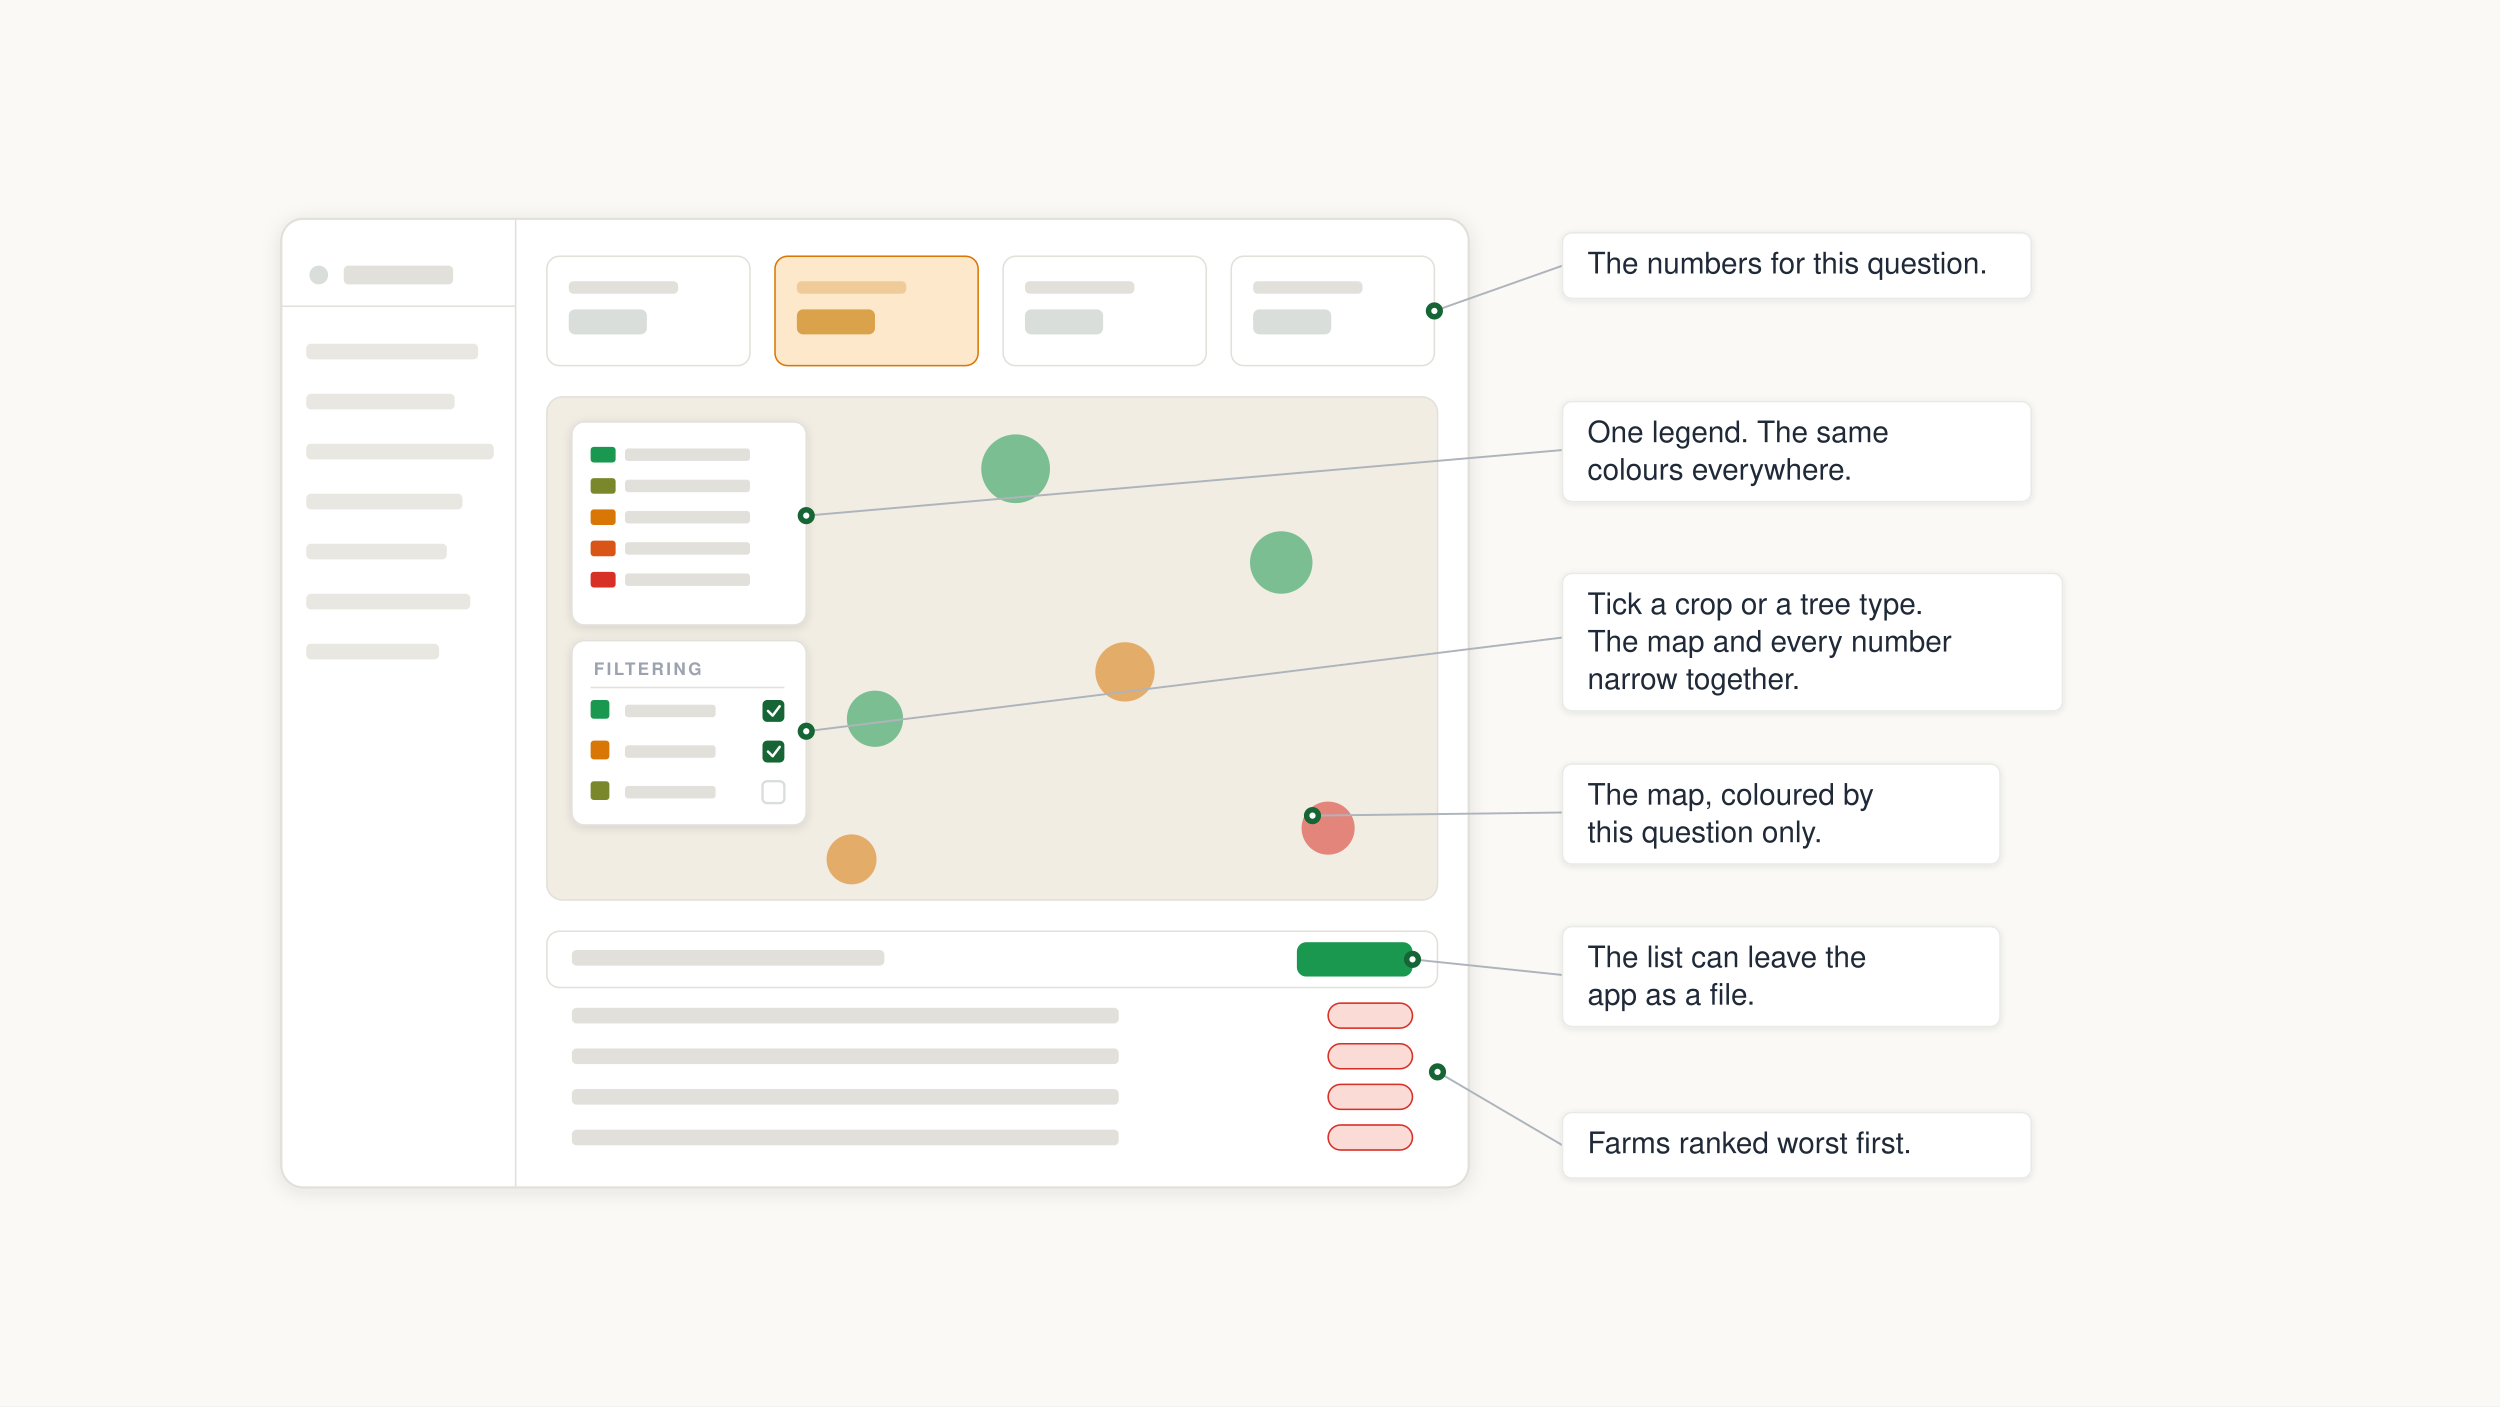
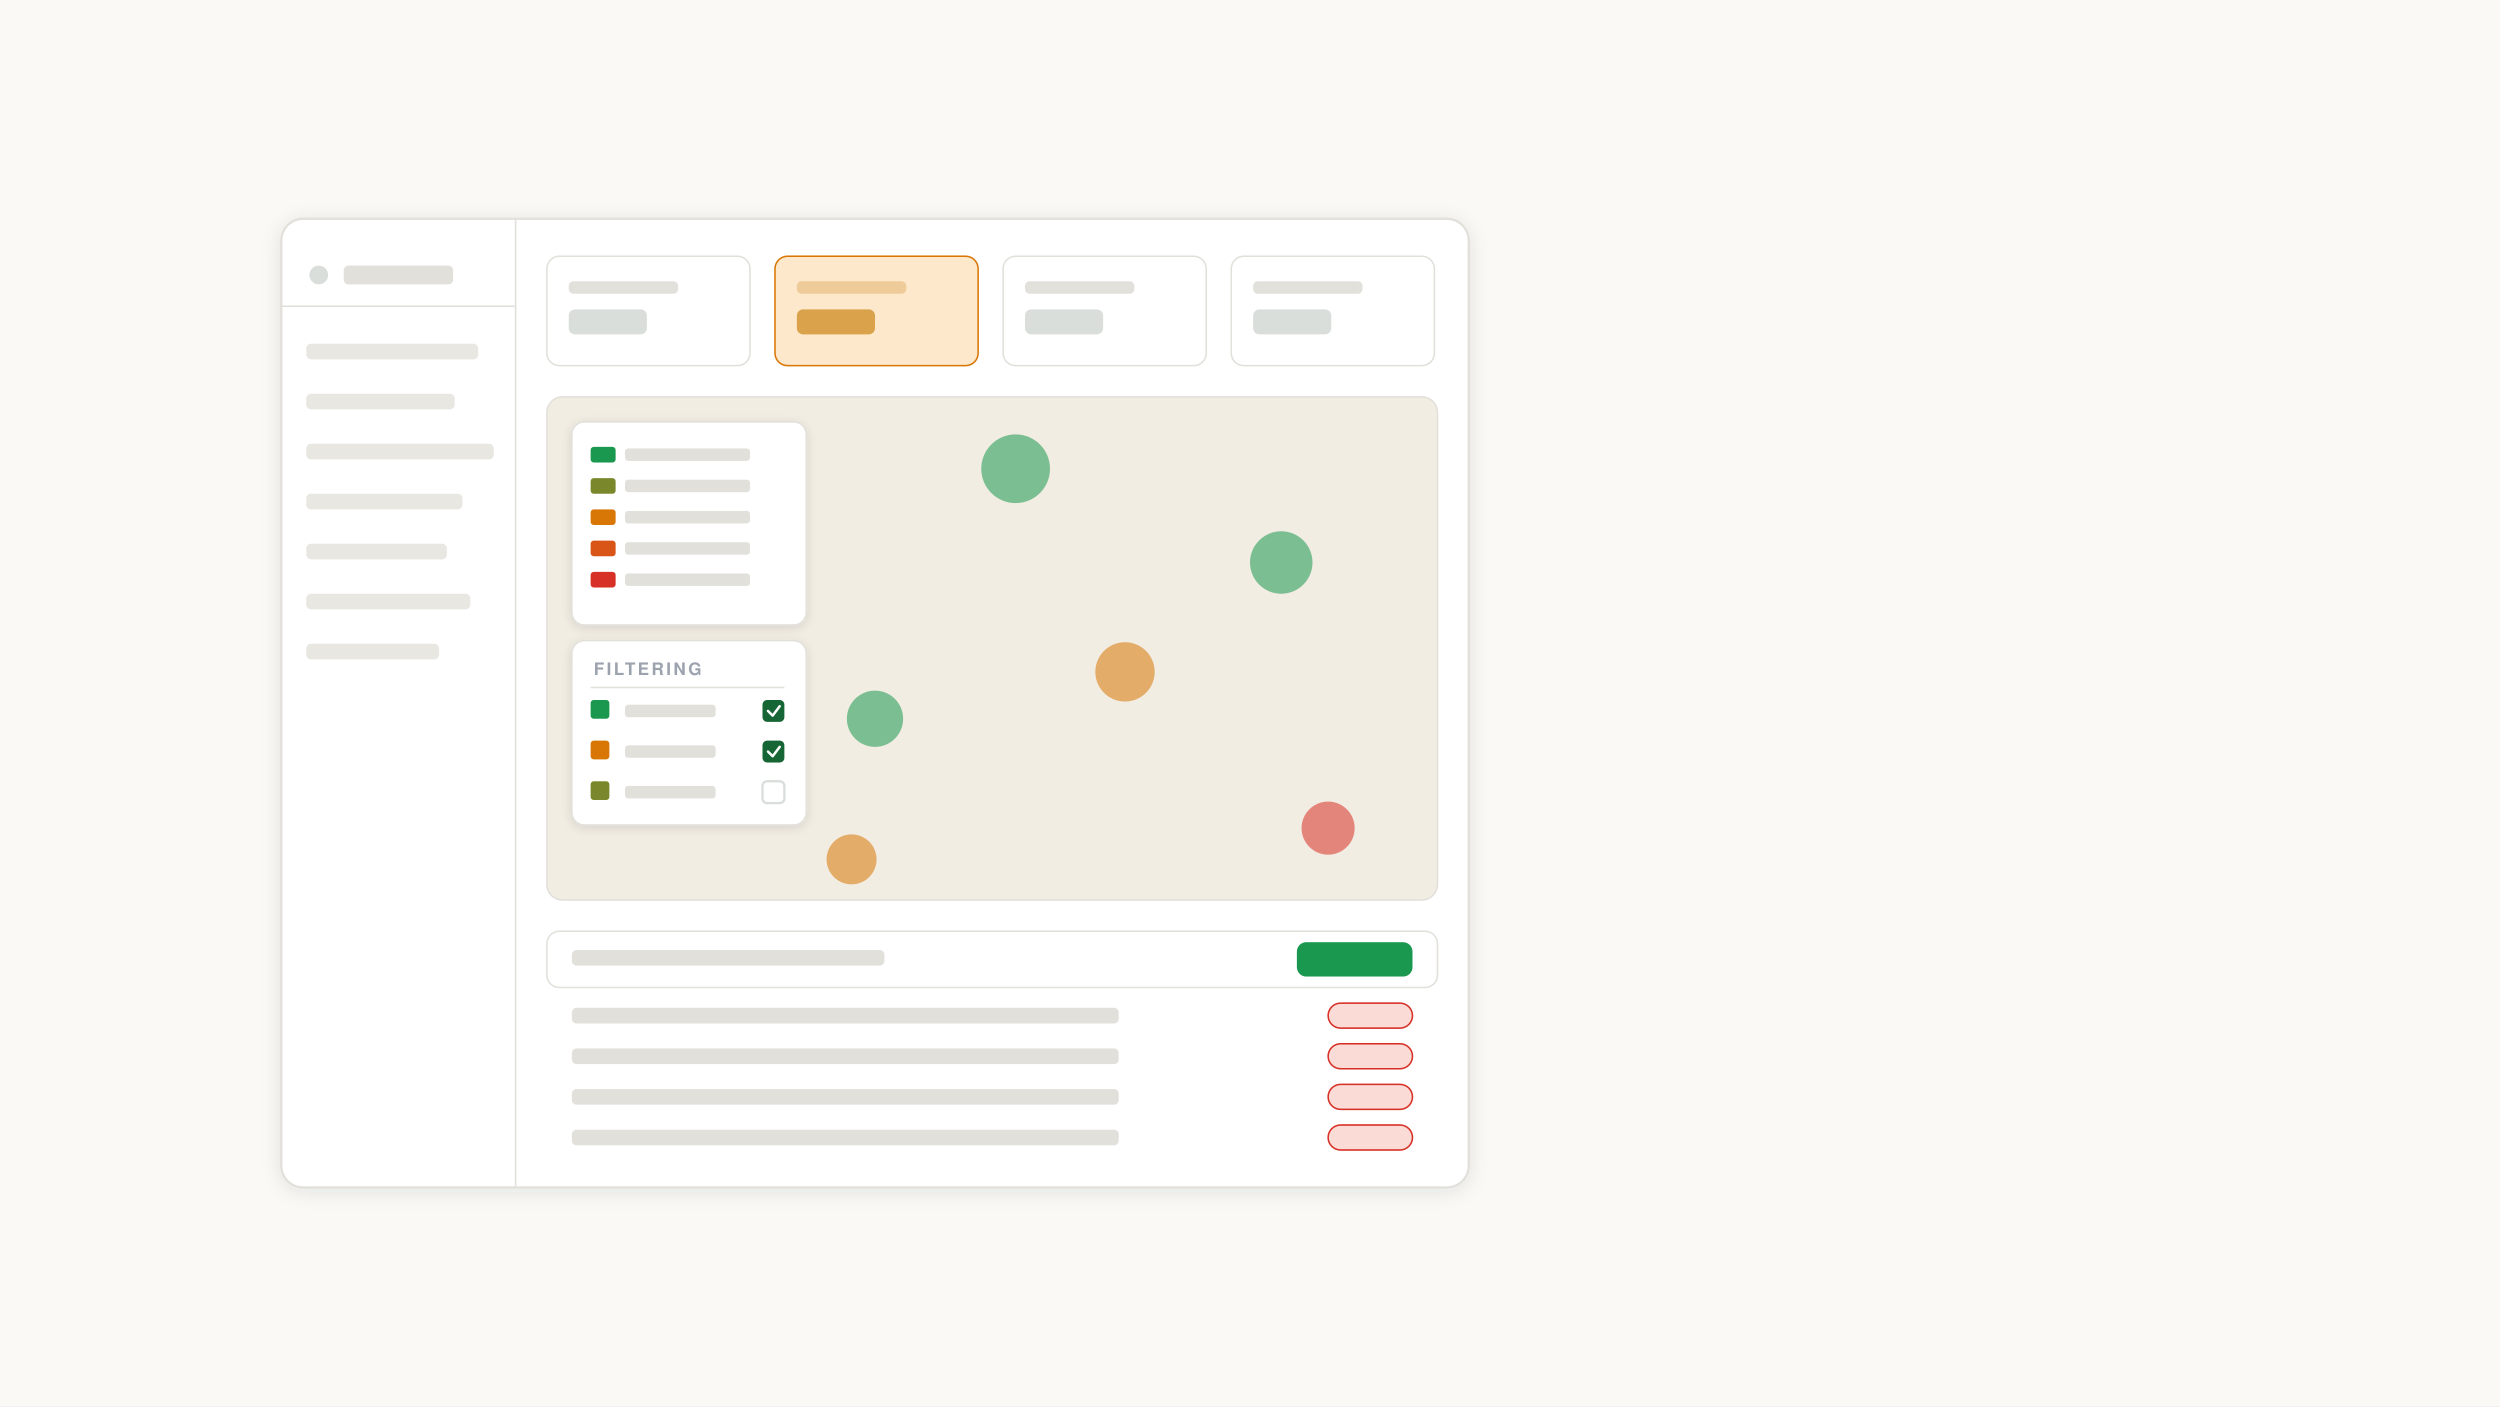
<svg xmlns="http://www.w3.org/2000/svg" width="1600" height="900" viewBox="0 0 1600 900">
  <defs>
    <filter id="softShadowM" x="-20%" y="-20%" width="140%" height="140%">
      <feDropShadow dx="0" dy="2" stdDeviation="6" flood-color="#1F2937" flood-opacity="0.10" />
    </filter>
    <filter id="softShadowL" x="-30%" y="-30%" width="160%" height="160%">
      <feDropShadow dx="0" dy="1.5" stdDeviation="3" flood-color="#1F2937" flood-opacity="0.12" />
    </filter>
    <filter id="chipShadowM" x="-40%" y="-40%" width="180%" height="180%">
      <feDropShadow dx="0" dy="1" stdDeviation="2" flood-color="#1F2937" flood-opacity="0.10" />
    </filter>
  </defs>
  <rect x="0" y="0" width="1600" height="900" fill="#FAF9F6" />
  <rect x="180" y="140" width="760" height="620" rx="14" fill="#FFFFFF" stroke="#E2E0DA" stroke-width="1.5" filter="url(#softShadowM)" />
  <line x1="330" y1="140" x2="330" y2="760" stroke="#E2E0DA" stroke-width="1" />
  <circle cx="204" cy="176" r="6" fill="#D9DEDA" />
  <rect x="220" y="170" width="70" height="12" rx="3" fill="#E2E0DA" />
  <line x1="180" y1="196" x2="330" y2="196" stroke="#E2E0DA" stroke-width="1" />
  <rect x="196" y="220" width="110" height="10" rx="3" fill="#E9E7E2" />
  <rect x="196" y="252" width="95" height="10" rx="3" fill="#E9E7E2" />
  <rect x="196" y="284" width="120" height="10" rx="3" fill="#E9E7E2" />
  <rect x="196" y="316" width="100" height="10" rx="3" fill="#E9E7E2" />
  <rect x="196" y="348" width="90" height="10" rx="3" fill="#E9E7E2" />
  <rect x="196" y="380" width="105" height="10" rx="3" fill="#E9E7E2" />
  <rect x="196" y="412" width="85" height="10" rx="3" fill="#E9E7E2" />
  <rect x="350" y="164" width="130" height="70" rx="8" fill="#FFFFFF" stroke="#E2E0DA" stroke-width="1" />
  <rect x="364" y="180" width="70" height="8" rx="3" fill="#E2E0DA" />
  <rect x="364" y="198" width="50" height="16" rx="4" fill="#D9DEDA" />
  <rect x="496" y="164" width="130" height="70" rx="8" fill="#FDE8CC" stroke="#D97706" stroke-width="1" />
  <rect x="510" y="180" width="70" height="8" rx="3" fill="#EFCB99" />
  <rect x="510" y="198" width="50" height="16" rx="4" fill="#D9A24B" />
  <rect x="642" y="164" width="130" height="70" rx="8" fill="#FFFFFF" stroke="#E2E0DA" stroke-width="1" />
  <rect x="656" y="180" width="70" height="8" rx="3" fill="#E2E0DA" />
  <rect x="656" y="198" width="50" height="16" rx="4" fill="#D9DEDA" />
  <rect x="788" y="164" width="130" height="70" rx="8" fill="#FFFFFF" stroke="#E2E0DA" stroke-width="1" />
  <rect x="802" y="180" width="70" height="8" rx="3" fill="#E2E0DA" />
  <rect x="802" y="198" width="50" height="16" rx="4" fill="#D9DEDA" />
  <rect x="350" y="254" width="570" height="322" rx="10" fill="#F2EDE3" stroke="#E2E0DA" stroke-width="1" />
  <circle cx="650" cy="300" r="22" fill="#1A9850" opacity="0.55" />
  <circle cx="560" cy="460" r="18" fill="#1A9850" opacity="0.55" />
  <circle cx="820" cy="360" r="20" fill="#1A9850" opacity="0.55" />
  <circle cx="720" cy="430" r="19" fill="#D97706" opacity="0.55" />
  <circle cx="545" cy="550" r="16" fill="#D97706" opacity="0.55" />
  <circle cx="850" cy="530" r="17" fill="#D73027" opacity="0.55" />
  <rect x="366" y="270" width="150" height="130" rx="8" fill="#FFFFFF" stroke="#E2E0DA" stroke-width="1" filter="url(#softShadowL)" />
  <rect x="378" y="286" width="16" height="10" rx="2" fill="#1A9850" />
  <rect x="400" y="287" width="80" height="8" rx="2" fill="#E2E0DA" />
  <rect x="378" y="306" width="16" height="10" rx="2" fill="#7A882B" />
  <rect x="400" y="307" width="80" height="8" rx="2" fill="#E2E0DA" />
  <rect x="378" y="326" width="16" height="10" rx="2" fill="#D97706" />
  <rect x="400" y="327" width="80" height="8" rx="2" fill="#E2E0DA" />
  <rect x="378" y="346" width="16" height="10" rx="2" fill="#D85417" />
  <rect x="400" y="347" width="80" height="8" rx="2" fill="#E2E0DA" />
  <rect x="378" y="366" width="16" height="10" rx="2" fill="#D73027" />
  <rect x="400" y="367" width="80" height="8" rx="2" fill="#E2E0DA" />
  <rect x="366" y="410" width="150" height="118" rx="8" fill="#FFFFFF" stroke="#E2E0DA" stroke-width="1" filter="url(#softShadowL)" />
  <text x="380" y="432" font-family="Helvetica, Arial, sans-serif" font-size="11" font-weight="700" letter-spacing="1.5" fill="#9CA3AF">FILTERING</text>
  <line x1="378" y1="440" x2="502" y2="440" stroke="#E2E0DA" stroke-width="1" />
  <rect x="378" y="448" width="12" height="12" rx="2" fill="#1A9850" />
  <rect x="400" y="451" width="58" height="8" rx="2" fill="#E2E0DA" />
  <rect x="488" y="448" width="14" height="14" rx="3" fill="#166534" />
  <path d="M 491.5 455 L 494.5 458 L 499 452" fill="none" stroke="#FFFFFF" stroke-width="1.6" stroke-linecap="round" stroke-linejoin="round" />
  <rect x="378" y="474" width="12" height="12" rx="2" fill="#D97706" />
  <rect x="400" y="477" width="58" height="8" rx="2" fill="#E2E0DA" />
  <rect x="488" y="474" width="14" height="14" rx="3" fill="#166534" />
  <path d="M 491.5 481 L 494.5 484 L 499 478" fill="none" stroke="#FFFFFF" stroke-width="1.6" stroke-linecap="round" stroke-linejoin="round" />
  <rect x="378" y="500" width="12" height="12" rx="2" fill="#7A882B" />
  <rect x="400" y="503" width="58" height="8" rx="2" fill="#E2E0DA" />
  <rect x="488" y="500" width="14" height="14" rx="3" fill="#FFFFFF" stroke="#D9DEDA" stroke-width="1.5" />
  <rect x="350" y="596" width="570" height="36" rx="8" fill="#FFFFFF" stroke="#E2E0DA" stroke-width="1" />
  <rect x="366" y="608" width="200" height="10" rx="3" fill="#E2E0DA" />
  <rect x="830" y="603" width="74" height="22" rx="6" fill="#1A9850" />
  <rect x="366" y="645" width="350" height="10" rx="3" fill="#E2E0DA" />
  <rect x="850" y="642" width="54" height="16" rx="8" fill="#FADBD5" stroke="#D73027" stroke-width="1" />
  <rect x="366" y="671" width="350" height="10" rx="3" fill="#E2E0DA" />
  <rect x="850" y="668" width="54" height="16" rx="8" fill="#FADBD5" stroke="#D73027" stroke-width="1" />
  <rect x="366" y="697" width="350" height="10" rx="3" fill="#E2E0DA" />
  <rect x="850" y="694" width="54" height="16" rx="8" fill="#FADBD5" stroke="#D73027" stroke-width="1" />
  <rect x="366" y="723" width="350" height="10" rx="3" fill="#E2E0DA" />
  <rect x="850" y="720" width="54" height="16" rx="8" fill="#FADBD5" stroke="#D73027" stroke-width="1" />
-   <line x1="918" y1="199" x2="1000" y2="170" stroke="#AEB4BC" stroke-width="1.25" />
-   <circle cx="918" cy="199" r="5.5" fill="#166534" />
-   <circle cx="918" cy="199" r="2" fill="#FFFFFF" />
-   <rect x="1000" y="149" width="300" height="42" rx="6" fill="#FFFFFF" stroke="#E8EAE6" stroke-width="1" filter="url(#chipShadowM)" />
-   <text x="1016" y="175" font-family="Helvetica, Arial, sans-serif" font-size="19" fill="#1F2937">The numbers for this question.</text>
-   <line x1="516" y1="330" x2="1000" y2="288" stroke="#AEB4BC" stroke-width="1.25" />
-   <circle cx="516" cy="330" r="5.5" fill="#166534" />
-   <circle cx="516" cy="330" r="2" fill="#FFFFFF" />
-   <rect x="1000" y="257" width="300" height="64" rx="6" fill="#FFFFFF" stroke="#E8EAE6" stroke-width="1" filter="url(#chipShadowM)" />
-   <text x="1016" y="283" font-family="Helvetica, Arial, sans-serif" font-size="19" fill="#1F2937">
-     <tspan x="1016" dy="0">One legend. The same</tspan>
-     <tspan x="1016" dy="24">colours everywhere.</tspan>
-   </text>
-   <line x1="516" y1="468" x2="1000" y2="408" stroke="#AEB4BC" stroke-width="1.25" />
-   <circle cx="516" cy="468" r="5.5" fill="#166534" />
-   <circle cx="516" cy="468" r="2" fill="#FFFFFF" />
-   <rect x="1000" y="367" width="320" height="88" rx="6" fill="#FFFFFF" stroke="#E8EAE6" stroke-width="1" filter="url(#chipShadowM)" />
-   <text x="1016" y="393" font-family="Helvetica, Arial, sans-serif" font-size="19" fill="#1F2937">
-     <tspan x="1016" dy="0">Tick a crop or a tree type.</tspan>
-     <tspan x="1016" dy="24">The map and every number</tspan>
-     <tspan x="1016" dy="24">narrow together.</tspan>
-   </text>
-   <line x1="840" y1="522" x2="1000" y2="520" stroke="#AEB4BC" stroke-width="1.25" />
-   <circle cx="840" cy="522" r="5.5" fill="#166534" />
-   <circle cx="840" cy="522" r="2" fill="#FFFFFF" />
-   <rect x="1000" y="489" width="280" height="64" rx="6" fill="#FFFFFF" stroke="#E8EAE6" stroke-width="1" filter="url(#chipShadowM)" />
-   <text x="1016" y="515" font-family="Helvetica, Arial, sans-serif" font-size="19" fill="#1F2937">
-     <tspan x="1016" dy="0">The map, coloured by</tspan>
-     <tspan x="1016" dy="24">this question only.</tspan>
-   </text>
-   <line x1="904" y1="614" x2="1000" y2="624" stroke="#AEB4BC" stroke-width="1.25" />
-   <circle cx="904" cy="614" r="5.5" fill="#166534" />
-   <circle cx="904" cy="614" r="2" fill="#FFFFFF" />
-   <rect x="1000" y="593" width="280" height="64" rx="6" fill="#FFFFFF" stroke="#E8EAE6" stroke-width="1" filter="url(#chipShadowM)" />
-   <text x="1016" y="619" font-family="Helvetica, Arial, sans-serif" font-size="19" fill="#1F2937">
-     <tspan x="1016" dy="0">The list can leave the</tspan>
-     <tspan x="1016" dy="24">app as a file.</tspan>
-   </text>
-   <line x1="920" y1="686" x2="1000" y2="733" stroke="#AEB4BC" stroke-width="1.25" />
-   <circle cx="920" cy="686" r="5.5" fill="#166534" />
-   <circle cx="920" cy="686" r="2" fill="#FFFFFF" />
-   <rect x="1000" y="712" width="300" height="42" rx="6" fill="#FFFFFF" stroke="#E8EAE6" stroke-width="1" filter="url(#chipShadowM)" />
-   <text x="1016" y="738" font-family="Helvetica, Arial, sans-serif" font-size="19" fill="#1F2937">Farms ranked worst first.</text>
</svg>
